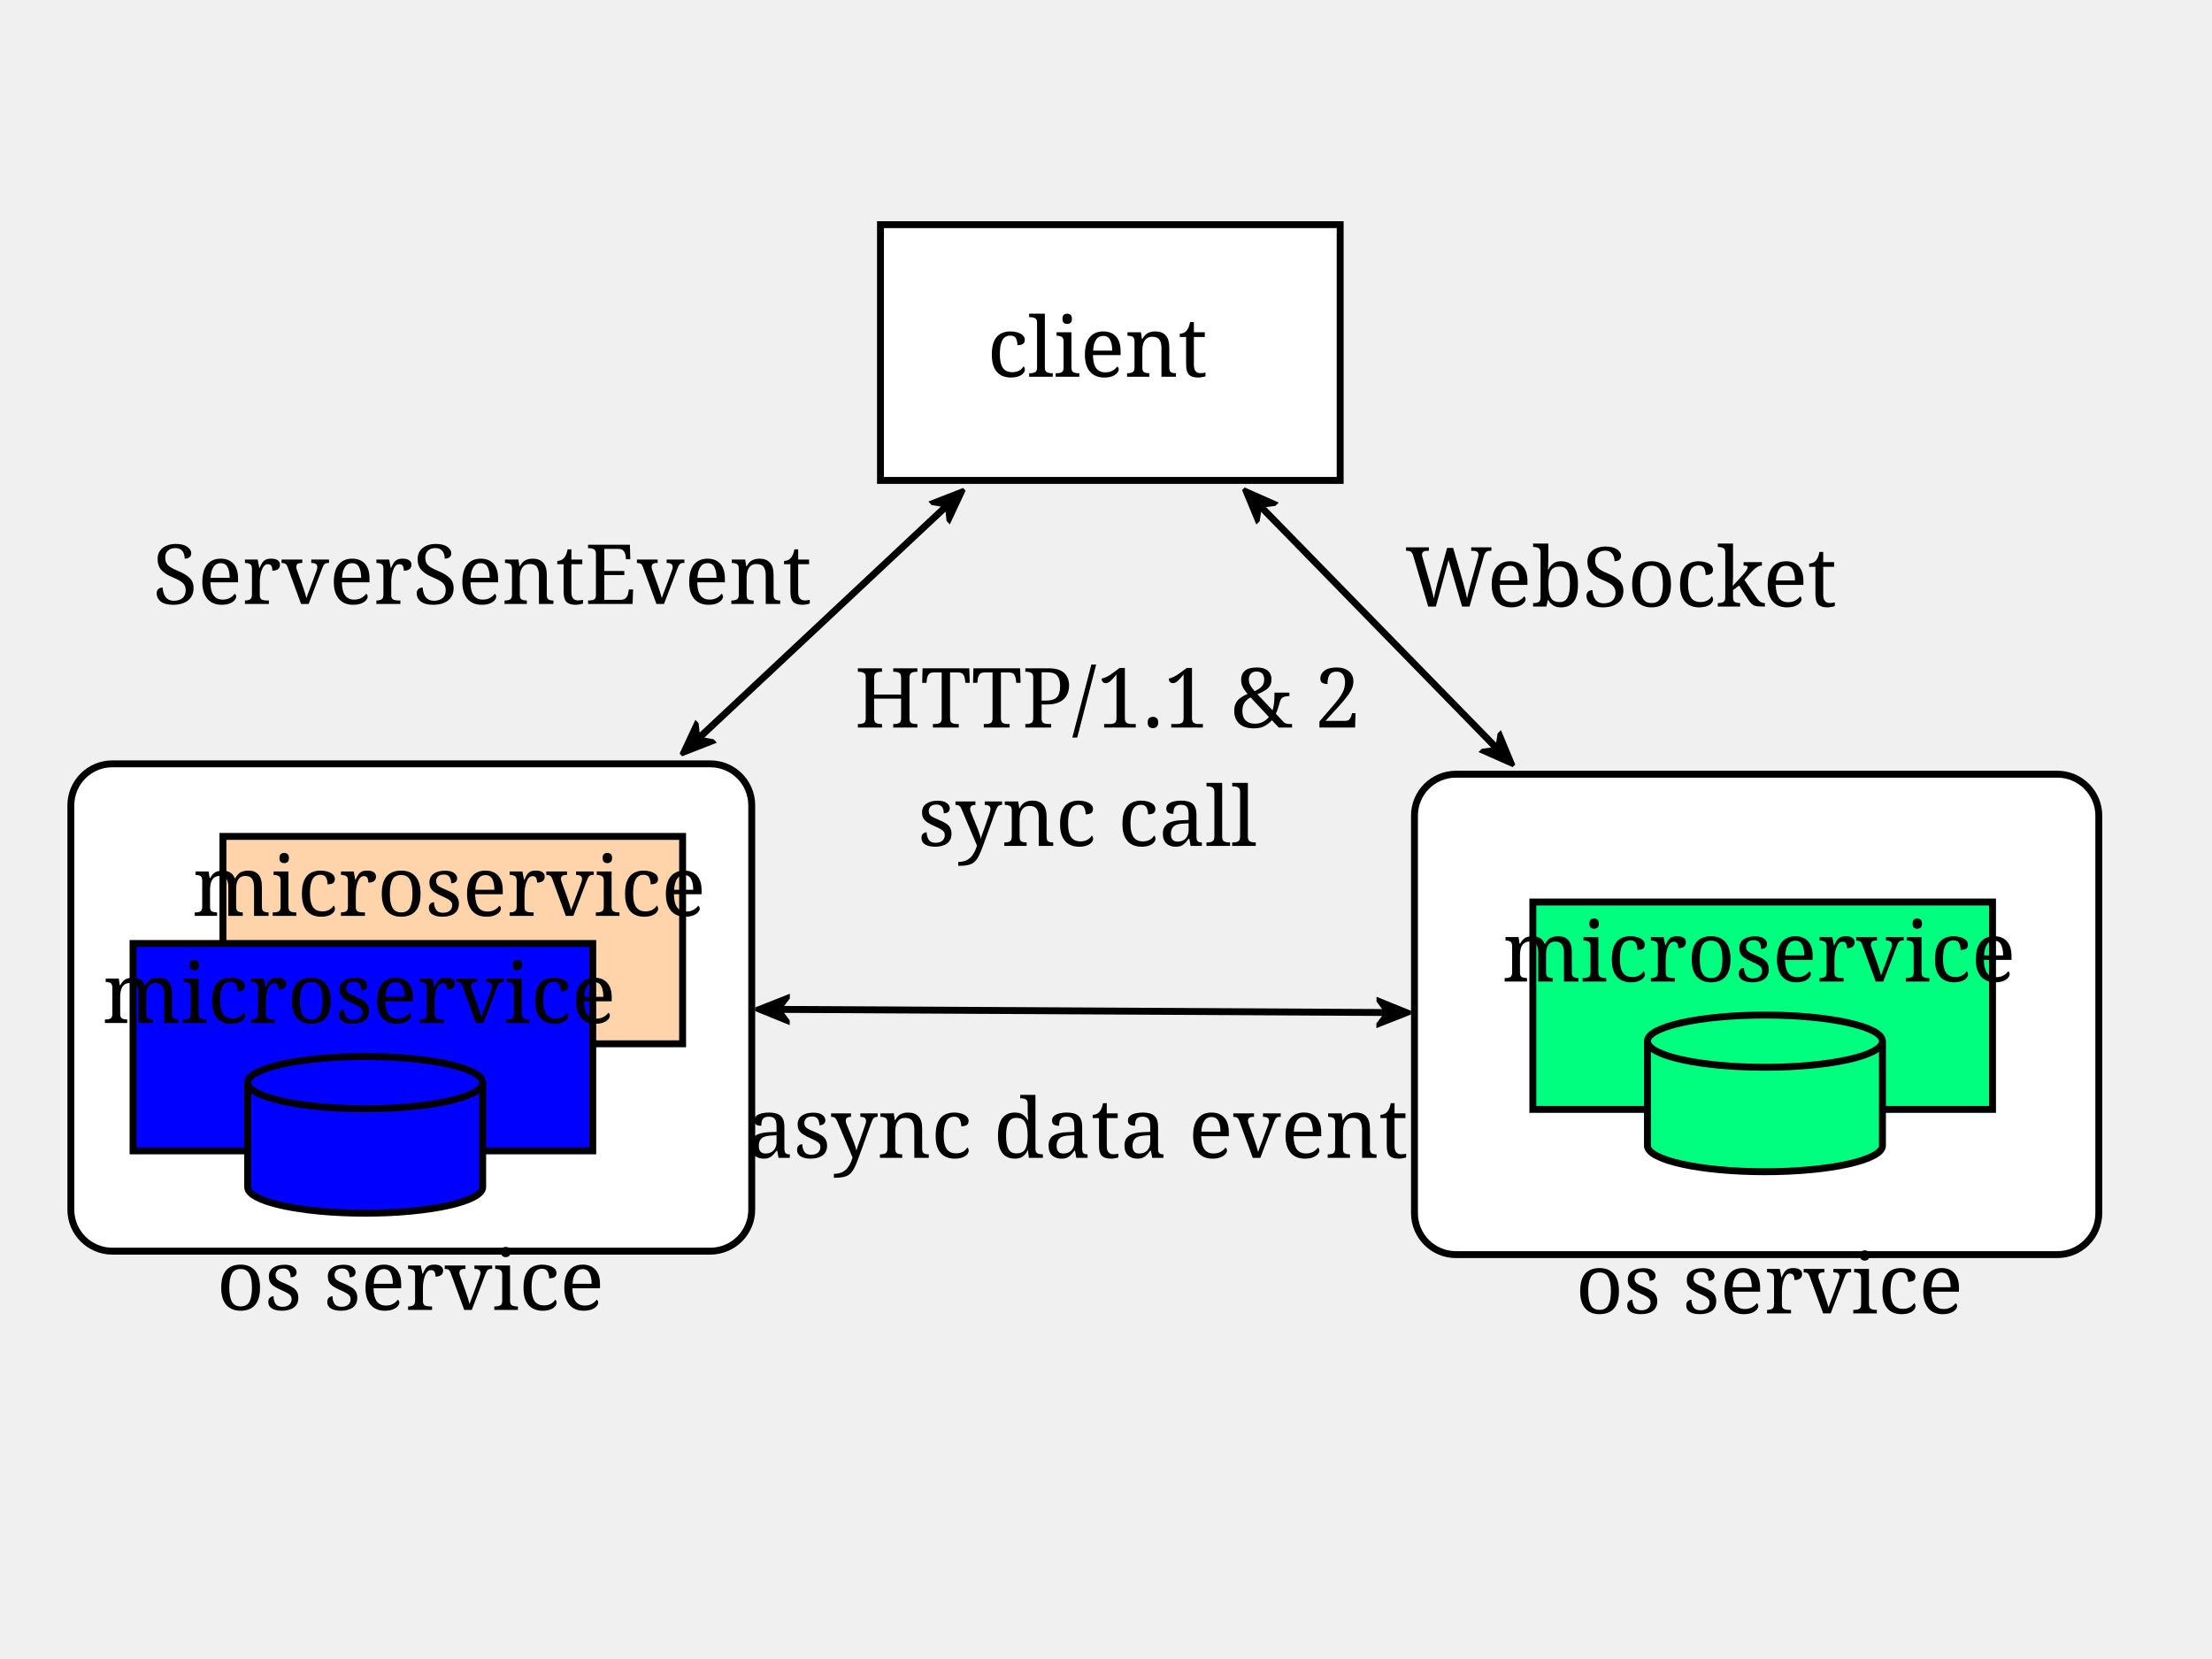
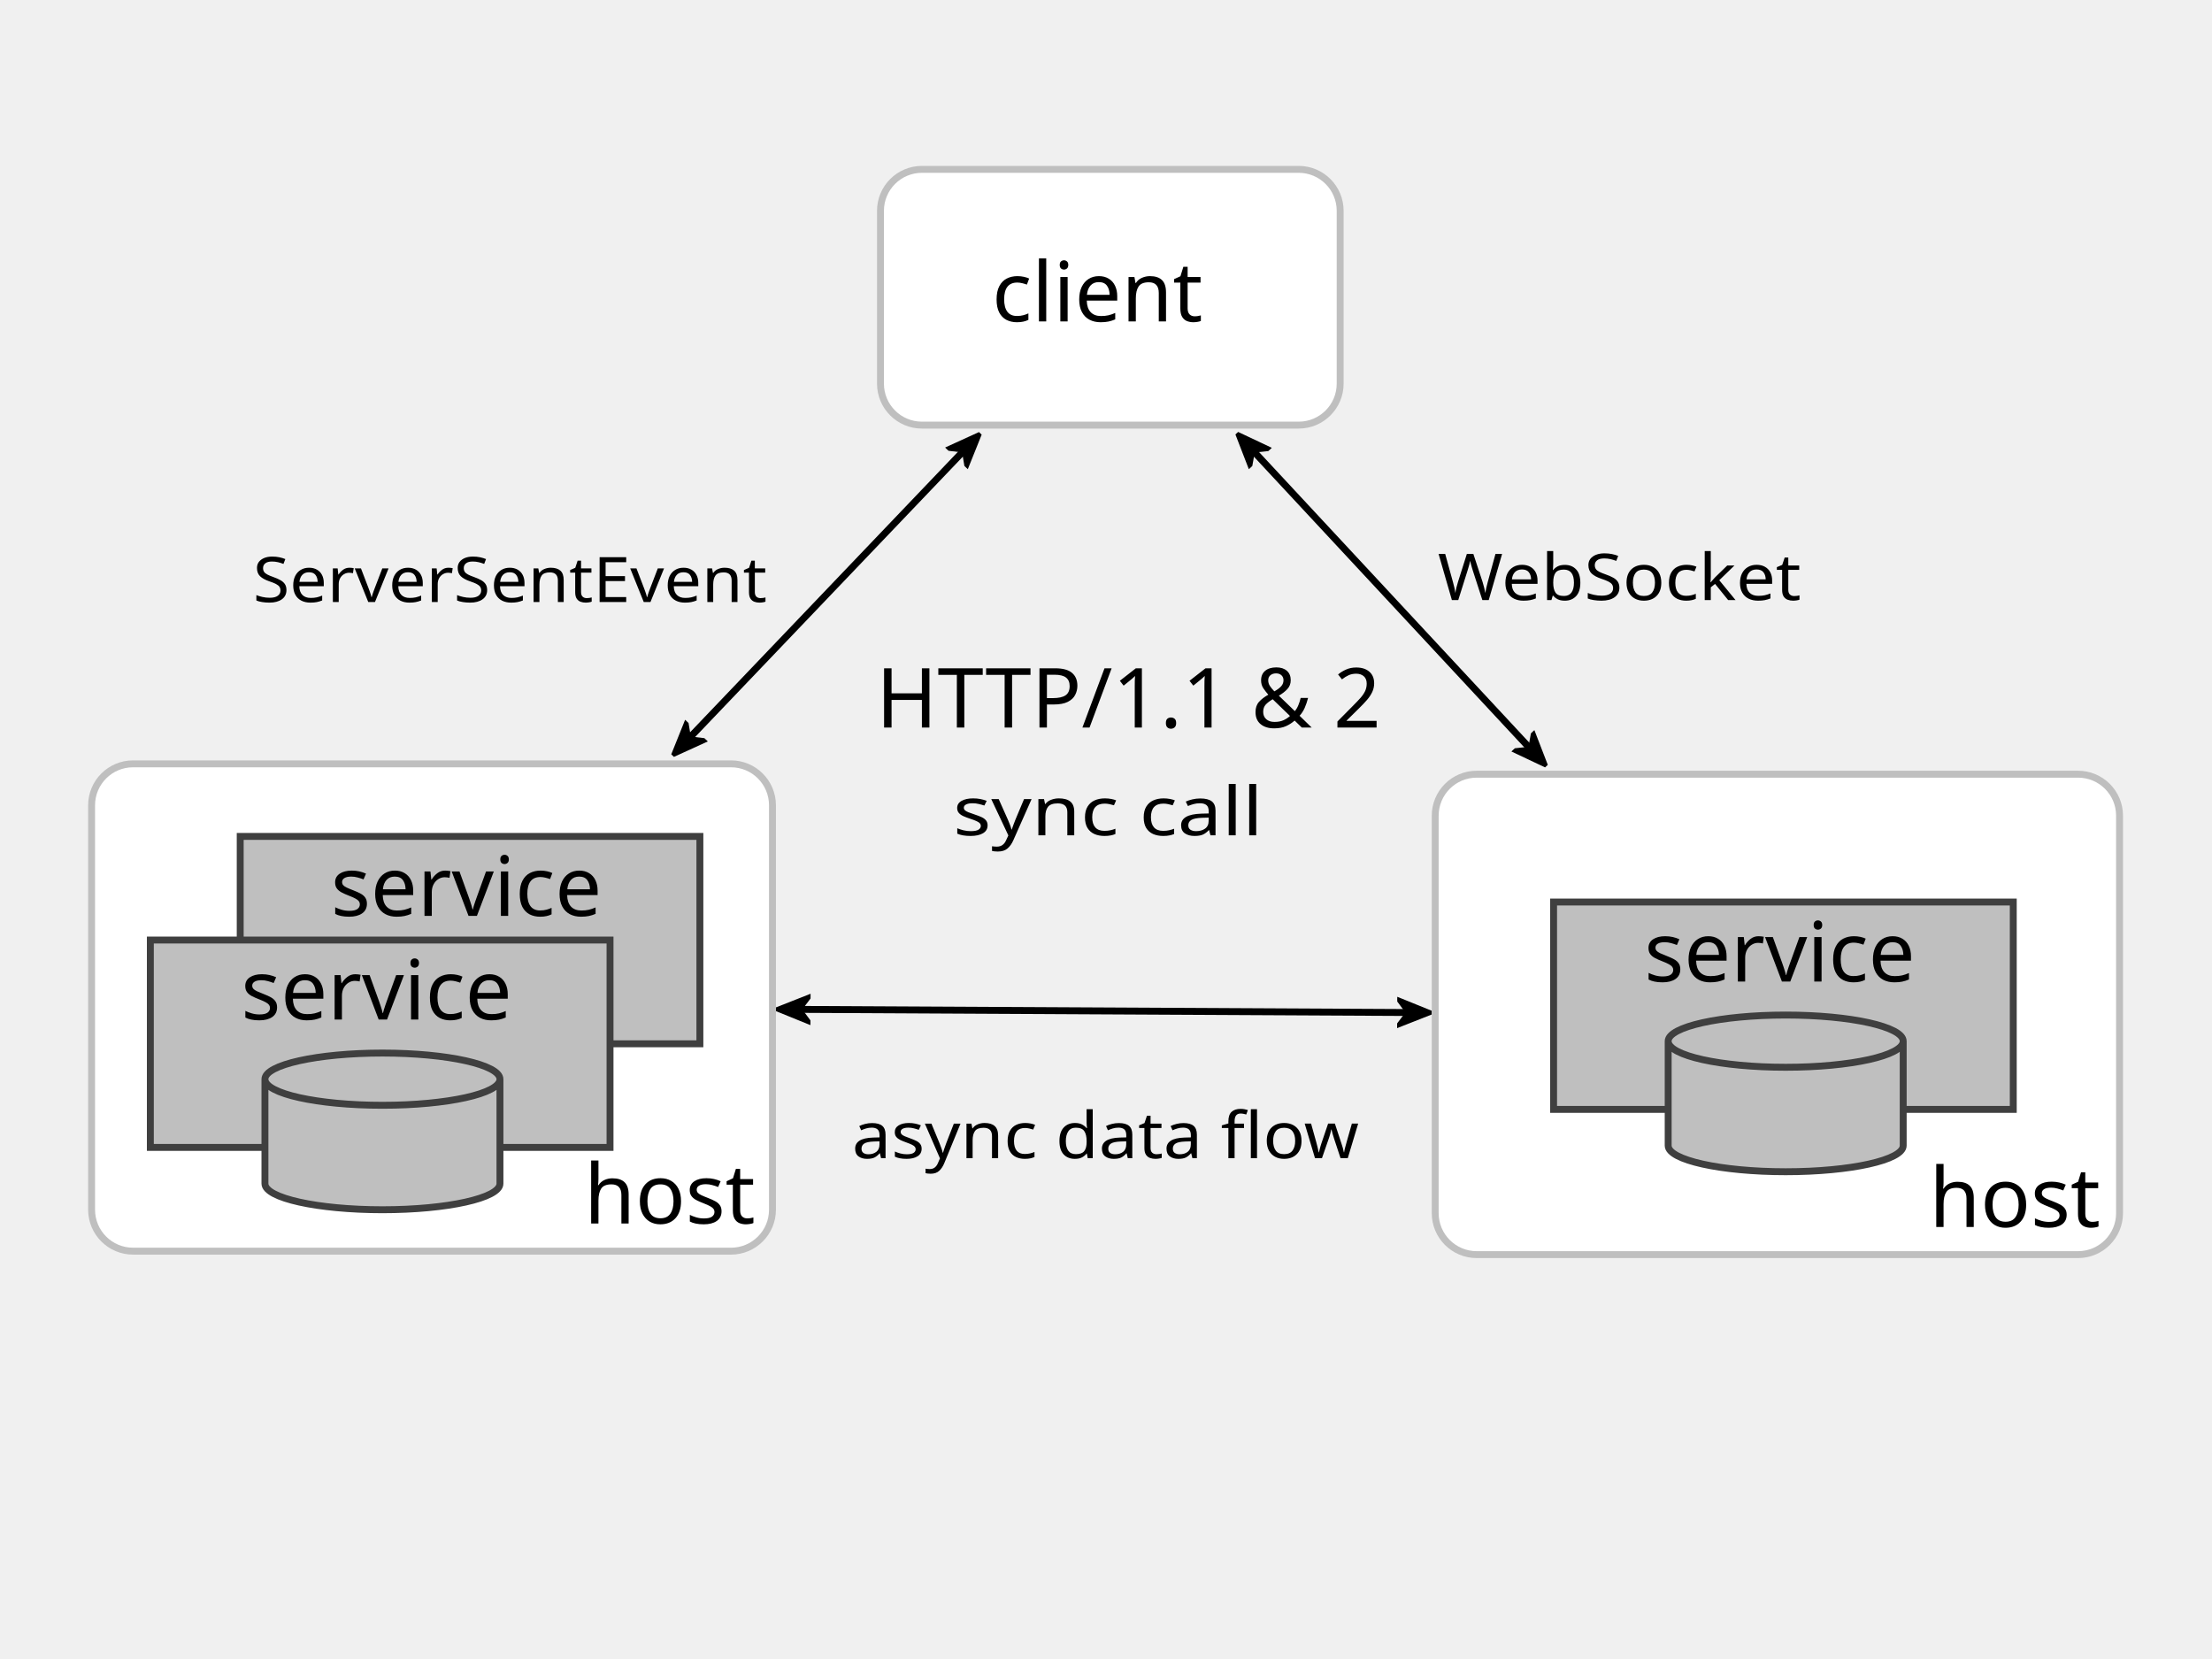
<svg xmlns="http://www.w3.org/2000/svg" xmlns:ns1="http://svg-edit.googlecode.com" width="640" height="480">
  <defs>
    <marker refY="50" refX="50" markerHeight="5" markerWidth="5" viewBox="0 0 100 100" orient="auto" markerUnits="strokeWidth" id="se_marker_end_svg_11">
      <path stroke-width="10" stroke="#000000" fill="#000000" d="m100,50l-100,40l30,-40l-30,-40l100,40z" id="svg_9" />
    </marker>
    <marker refY="50" refX="50" markerHeight="5" markerWidth="5" viewBox="0 0 100 100" orient="auto" markerUnits="strokeWidth" id="se_marker_start_svg_11">
      <path stroke-width="10" stroke="#000000" fill="#000000" d="m0,50l100,40l-30,-40l30,-40l-100,40z" id="svg_18" />
    </marker>
    <marker refY="50" refX="50" markerHeight="5" markerWidth="5" viewBox="0 0 100 100" orient="auto" markerUnits="strokeWidth" id="se_marker_start_svg_8">
      <path stroke-width="10" stroke="#000000" fill="#000000" d="m0,50l100,40l-30,-40l30,-40l-100,40z" id="svg_19" />
    </marker>
    <marker refY="50" refX="50" markerHeight="5" markerWidth="5" viewBox="0 0 100 100" orient="auto" markerUnits="strokeWidth" id="se_marker_end_svg_8">
      <path stroke-width="10" stroke="#000000" fill="#000000" d="m100,50l-100,40l30,-40l-30,-40l100,40z" id="svg_20" />
    </marker>
    <marker refY="50" refX="50" markerHeight="5" markerWidth="5" viewBox="0 0 100 100" orient="auto" markerUnits="strokeWidth" id="se_marker_start_svg_10">
      <path stroke-width="10" stroke="#000000" fill="#000000" d="m0,50l100,40l-30,-40l30,-40l-100,40z" id="svg_21" />
    </marker>
    <marker refY="50" refX="50" markerHeight="5" markerWidth="5" viewBox="0 0 100 100" orient="auto" markerUnits="strokeWidth" id="se_marker_end_svg_10">
      <path stroke-width="10" stroke="#000000" fill="#000000" d="m100,50l-100,40l30,-40l-30,-40l100,40z" id="svg_22" />
    </marker>
  </defs>
  <g>
-     <polyline ns1:connector="svg_4 svg_6" marker-start="url(#se_marker_start_svg_11)" marker-end="url(#se_marker_end_svg_11)" fill="none" stroke-width="2" stroke="#000000" points="223.5,292.037 313.375,292.499 403.25,292.961" id="svg_11" />
-     <polyline ns1:connector="svg_1 svg_4" marker-end="url(#se_marker_end_svg_10)" marker-start="url(#se_marker_start_svg_10)" fill="none" stroke-width="2" stroke="#000000" points="275.357,145 238.002,180 200.647,215" id="svg_10" />
-     <polyline ns1:connector="svg_1 svg_6" marker-end="url(#se_marker_end_svg_8)" marker-start="url(#se_marker_start_svg_8)" fill="none" stroke-width="2" stroke="#000000" points="363.24,145 398.882,181.5 434.524,218" id="svg_8" />
+     <polyline ns1:connector="svg_4 svg_6" marker-start="url(#se_marker_start_svg_11)" marker-end="url(#se_marker_end_svg_11)" fill="none" stroke-width="2" stroke="#000000" points="229.5 292.037 319.375 292.499 409.25 292.961" id="svg_11" />
+     <polyline ns1:connector="svg_1 svg_4" marker-end="url(#se_marker_end_svg_10)" marker-start="url(#se_marker_start_svg_10)" fill="none" stroke-width="2" stroke="#000000" points="280.186 129 239.121 172 198.057 215" id="svg_10" />
+     <polyline ns1:connector="svg_1 svg_6" marker-end="url(#se_marker_end_svg_8)" marker-start="url(#se_marker_start_svg_8)" fill="none" stroke-width="2" stroke="#000000" points="361.245 129 402.636 173.5 444.026 218" id="svg_8" />
    <ellipse fill="#ffffff" stroke="#000000" stroke-dasharray="null" stroke-linejoin="null" stroke-linecap="null" cx="-14.667" cy="198.667" id="svg_3" />
-     <rect id="svg_1" height="74" width="133" y="65" x="254.75" stroke-linecap="null" stroke-linejoin="null" stroke-dasharray="null" stroke-width="2" stroke="#000000" fill="#ffffff" />
-     <text xml:space="preserve" text-anchor="middle" font-family="serif" font-size="24" id="svg_2" y="109" x="317.5" stroke-linecap="null" stroke-linejoin="null" stroke-dasharray="null" stroke-width="0" stroke="#000000" fill="#000000">client</text>
-     <rect ry="12" rx="12" id="svg_4" height="141" width="197" y="221" x="20.5" stroke-linecap="null" stroke-linejoin="null" stroke-dasharray="null" stroke-width="2" stroke="#000000" fill="#ffffff" />
-     <text id="svg_5" xml:space="preserve" text-anchor="middle" font-family="serif" font-size="24" y="379" x="118.75" stroke-linecap="null" stroke-linejoin="null" stroke-dasharray="null" stroke-width="0" stroke="#000000" fill="#000000">os service</text>
-     <rect ry="12" rx="12" id="svg_6" height="139" width="198" y="224" x="409.25" stroke-linecap="null" stroke-linejoin="null" stroke-dasharray="null" stroke-width="2" stroke="#000000" fill="#ffffff" />
-     <text xml:space="preserve" text-anchor="middle" font-family="serif" font-size="24" id="svg_12" y="210.5" x="320.5" stroke-linecap="null" stroke-linejoin="null" stroke-dasharray="null" stroke-width="0" stroke="#000000" fill="#000000">HTTP/1.1 &amp; 2</text>
-     <text id="svg_14" xml:space="preserve" text-anchor="middle" font-family="serif" font-size="24" y="174.75" x="139.516" stroke-linecap="null" stroke-linejoin="null" stroke-dasharray="null" stroke-width="0" stroke="#000000" fill="#000000">ServerSentEvent</text>
-     <text id="svg_15" xml:space="preserve" text-anchor="middle" font-family="serif" font-size="24" y="175.5" x="469.016" stroke-linecap="null" stroke-linejoin="null" stroke-dasharray="null" stroke-width="0" stroke="#000000" fill="#000000">WebSocket</text>
-     <text id="svg_16" xml:space="preserve" text-anchor="middle" font-family="serif" font-size="24" y="244.75" x="314.586" stroke-linecap="null" stroke-linejoin="null" stroke-dasharray="null" stroke-width="0" stroke="#000000" fill="#000000">sync call</text>
-     <text id="svg_17" xml:space="preserve" text-anchor="middle" font-family="serif" font-size="24" y="335" x="311.711" stroke-linecap="null" stroke-linejoin="null" stroke-dasharray="null" stroke-width="0" stroke="#000000" fill="#000000">async data event</text>
-     <g id="svg_27">
-       <rect id="svg_23" height="60" width="133" y="242" x="64.5" stroke-linecap="null" stroke-linejoin="null" stroke-dasharray="null" stroke-width="2" stroke="#000000" fill="#ffd4aa" />
-       <text id="svg_25" xml:space="preserve" text-anchor="middle" font-family="serif" font-size="24" y="265" x="129.933" stroke-linecap="null" stroke-linejoin="null" stroke-dasharray="null" stroke-width="0" stroke="#000000" fill="#000000">microservice</text>
-       <path id="svg_26" d="m165.654,282.257c0,4.173 -15.222,7.554 -33.999,7.554m33.999,-7.554l0,0c0,4.173 -15.222,7.554 -33.999,7.554c-18.777,0 -33.999,-3.381 -33.999,-7.554m0,0l0,0c0,-4.173 15.222,-7.556 33.999,-7.556c18.777,0 33.999,3.383 33.999,7.556l0,30.221c0,4.173 -15.222,7.556 -33.999,7.556c-18.777,0 -33.999,-3.383 -33.999,-7.556l0,-30.221z" stroke-linecap="null" stroke-linejoin="null" stroke-dasharray="null" stroke-width="2" stroke="#000000" fill="#ffd4aa" />
+     <rect ry="12" rx="12" id="svg_1" height="74" width="133" y="49" x="254.75" stroke-linecap="null" stroke-linejoin="null" stroke-dasharray="null" stroke-width="2" stroke="#bfbfbf" fill="#ffffff" />
+     <text xml:space="preserve" text-anchor="middle" font-family="Sans-serif" font-size="24" id="svg_2" y="93" x="317.5" stroke-linecap="null" stroke-linejoin="null" stroke-dasharray="null" stroke-width="0" stroke="#000000" fill="#000000">client</text>
+     <rect ry="12" rx="12" id="svg_4" height="141" width="197" y="221" x="26.5" stroke-linecap="null" stroke-linejoin="null" stroke-dasharray="null" stroke-width="2" stroke="#bfbfbf" fill="#ffffff" />
+     <text id="svg_5" xml:space="preserve" text-anchor="middle" font-family="Sans-serif" font-size="24" y="354" x="193.75" stroke-linecap="null" stroke-linejoin="null" stroke-dasharray="null" stroke-width="0" stroke="#000000" fill="#000000">host</text>
+     <rect ry="12" rx="12" id="svg_6" height="139" width="198" y="224" x="415.25" stroke-linecap="null" stroke-linejoin="null" stroke-dasharray="null" stroke-width="2" stroke="#bfbfbf" fill="#ffffff" />
+     <text xml:space="preserve" text-anchor="middle" font-family="Sans-serif" font-size="24" id="svg_12" y="210.5" x="326.5" stroke-linecap="null" stroke-linejoin="null" stroke-dasharray="null" stroke-width="0" stroke="#000000" fill="#000000">HTTP/1.1 &amp; 2</text>
+     <text stroke="#000000" transform="matrix(0.8035789,0,0,0.7566137,45.43451,43.96297) " id="svg_14" xml:space="preserve" text-anchor="middle" font-family="Sans-serif" font-size="24" y="172.107" x="127.071" stroke-linecap="null" stroke-linejoin="null" stroke-dasharray="null" stroke-width="0" fill="#000000">ServerSentEvent</text>
+     <text stroke="#000000" transform="matrix(0.8450363,0,0,0.7777778,82.20339,40.11111) " id="svg_15" xml:space="preserve" text-anchor="middle" font-family="Sans-serif" font-size="24" y="171.643" x="457.182" stroke-linecap="null" stroke-linejoin="null" stroke-dasharray="null" stroke-width="0" fill="#000000">WebSocket</text>
+     <text stroke="#000000" transform="matrix(0.9565291,0,0,0.8148148,13.93547,42.25) " id="svg_16" xml:space="preserve" text-anchor="middle" font-family="Sans-serif" font-size="24" y="244.75" x="320.586" stroke-linecap="null" stroke-linejoin="null" stroke-dasharray="null" stroke-width="0" fill="#000000">sync call</text>
+     <text stroke="#000000" transform="matrix(0.8443842,0,0,0.7777778,62.72533,78) " id="svg_17" xml:space="preserve" text-anchor="middle" font-family="Sans-serif" font-size="24" y="330.571" x="304.499" stroke-linecap="null" stroke-linejoin="null" stroke-dasharray="null" stroke-width="0" fill="#000000">async data flow</text>
+     <text id="svg_32" xml:space="preserve" text-anchor="middle" font-family="Sans-serif" font-size="24" y="355" x="582.933" stroke-linecap="null" stroke-linejoin="null" stroke-dasharray="null" stroke-width="0" stroke="#000000" fill="#000000">host</text>
+     <g id="svg_24">
+       <rect id="svg_23" height="60" width="133" y="242" x="69.5" stroke-linecap="null" stroke-linejoin="null" stroke-dasharray="null" stroke-width="2" stroke="#3f3f3f" fill="#bfbfbf" />
+       <text style="cursor: move;" id="svg_25" xml:space="preserve" text-anchor="middle" font-family="Sans-serif" font-size="24" y="265" x="134.933" stroke-linecap="null" stroke-linejoin="null" stroke-dasharray="null" stroke-width="0" stroke="#3f3f3f" fill="#000000">service</text>
+       <path id="svg_26" d="m170.654,282.257c0,4.173 -15.222,7.554 -33.999,7.554m33.999,-7.554l0,0c0,4.173 -15.222,7.554 -33.999,7.554c-18.777,0 -33.999,-3.381 -33.999,-7.554m0,0l0,0c0,-4.173 15.222,-7.556 33.999,-7.556c18.777,0 33.999,3.383 33.999,7.556l0,30.221c0,4.173 -15.222,7.556 -33.999,7.556c-18.777,0 -33.999,-3.383 -33.999,-7.556l0,-30.221z" stroke-linecap="null" stroke-linejoin="null" stroke-dasharray="null" stroke-width="2" stroke="#3f3f3f" fill="#bfbfbf" />
    </g>
-     <g id="svg_28">
-       <rect id="svg_29" height="60" width="133" y="272.982" x="38.5" stroke-linecap="null" stroke-linejoin="null" stroke-dasharray="null" stroke-width="2" stroke="#000000" fill="#0000ff" />
-       <text id="svg_30" xml:space="preserve" text-anchor="middle" font-family="serif" font-size="24" y="295.982" x="103.933" stroke-linecap="null" stroke-linejoin="null" stroke-dasharray="null" stroke-width="0" stroke="#000000" fill="#000000">microservice</text>
-       <path id="svg_31" d="m139.654,313.239c0,4.173 -15.222,7.554 -33.999,7.554m33.999,-7.554l0,0c0,4.173 -15.222,7.554 -33.999,7.554c-18.777,0 -33.999,-3.381 -33.999,-7.554m0,0l0,0c0,-4.173 15.222,-7.556 33.999,-7.556c18.777,0 33.999,3.383 33.999,7.556l0,30.221c0,4.173 -15.222,7.556 -33.999,7.556c-18.777,0 -33.999,-3.383 -33.999,-7.556l0,-30.221z" stroke-linecap="null" stroke-linejoin="null" stroke-dasharray="null" stroke-width="2" stroke="#000000" fill="#0000ff" />
+     <g id="svg_7">
+       <rect id="svg_29" height="60" width="133" y="271.982" x="43.5" stroke-linecap="null" stroke-linejoin="null" stroke-dasharray="null" stroke-width="2" stroke="#3f3f3f" fill="#bfbfbf" />
+       <text font-style="normal" id="svg_30" xml:space="preserve" text-anchor="middle" font-family="Sans-serif" font-size="24" y="294.982" x="108.933" stroke-linecap="null" stroke-linejoin="null" stroke-dasharray="null" stroke-width="0" stroke="#3f3f3f" fill="#000000">service</text>
+       <path id="svg_31" d="m144.654,312.239c0,4.173 -15.222,7.554 -33.999,7.554m33.999,-7.554l0,0c0,4.173 -15.222,7.554 -33.999,7.554c-18.777,0 -33.999,-3.381 -33.999,-7.554m0,0l0,0c0,-4.173 15.222,-7.556 33.999,-7.556c18.777,0 33.999,3.383 33.999,7.556l0,30.221c0,4.173 -15.222,7.556 -33.999,7.556c-18.777,0 -33.999,-3.383 -33.999,-7.556l0,-30.221z" stroke-linecap="null" stroke-linejoin="null" stroke-dasharray="null" stroke-width="2" stroke="#3f3f3f" fill="#bfbfbf" />
    </g>
-     <text id="svg_32" xml:space="preserve" text-anchor="middle" font-family="serif" font-size="24" y="380" x="511.933" stroke-linecap="null" stroke-linejoin="null" stroke-dasharray="null" stroke-width="0" stroke="#000000" fill="#000000">os service</text>
-     <g id="svg_33">
-       <rect id="svg_34" height="60" width="133" y="260.983" x="443.5" stroke-linecap="null" stroke-linejoin="null" stroke-dasharray="null" stroke-width="2" stroke="#000000" fill="#00ff7f" />
-       <text id="svg_35" xml:space="preserve" text-anchor="middle" font-family="serif" font-size="24" y="283.983" x="508.933" stroke-linecap="null" stroke-linejoin="null" stroke-dasharray="null" stroke-width="0" stroke="#000000" fill="#000000">microservice</text>
-       <path id="svg_36" d="m544.654,301.24c0,4.173 -15.222,7.554 -33.999,7.554m33.999,-7.554l0,0c0,4.173 -15.222,7.554 -33.999,7.554c-18.777,0 -33.999,-3.381 -33.999,-7.554m0,0l0,0c0,-4.173 15.222,-7.556 33.999,-7.556c18.777,0 33.999,3.383 33.999,7.556l0,30.221c0,4.173 -15.222,7.556 -33.999,7.556c-18.777,0 -33.999,-3.383 -33.999,-7.556l0,-30.221z" stroke-linecap="null" stroke-linejoin="null" stroke-dasharray="null" stroke-width="2" stroke="#000000" fill="#00ff7f" />
+     <g id="svg_13">
+       <rect id="svg_34" height="60" width="133" y="260.983" x="449.5" stroke-linecap="null" stroke-linejoin="null" stroke-dasharray="null" stroke-width="2" stroke="#3f3f3f" fill="#bfbfbf" />
+       <text id="svg_35" xml:space="preserve" text-anchor="middle" font-family="Sans-serif" font-size="24" y="283.983" x="514.933" stroke-linecap="null" stroke-linejoin="null" stroke-dasharray="null" stroke-width="0" stroke="#3f3f3f" fill="#000000">service</text>
+       <path id="svg_36" d="m550.654,301.24c0,4.173 -15.222,7.554 -33.999,7.554m33.999,-7.554l0,0c0,4.173 -15.222,7.554 -33.999,7.554c-18.777,0 -33.999,-3.381 -33.999,-7.554m0,0l0,0c0,-4.173 15.222,-7.556 33.999,-7.556c18.777,0 33.999,3.383 33.999,7.556l0,30.221c0,4.173 -15.222,7.556 -33.999,7.556c-18.777,0 -33.999,-3.383 -33.999,-7.556l0,-30.221z" stroke-linecap="null" stroke-linejoin="null" stroke-dasharray="null" stroke-width="2" stroke="#3f3f3f" fill="#bfbfbf" />
    </g>
  </g>
</svg>
